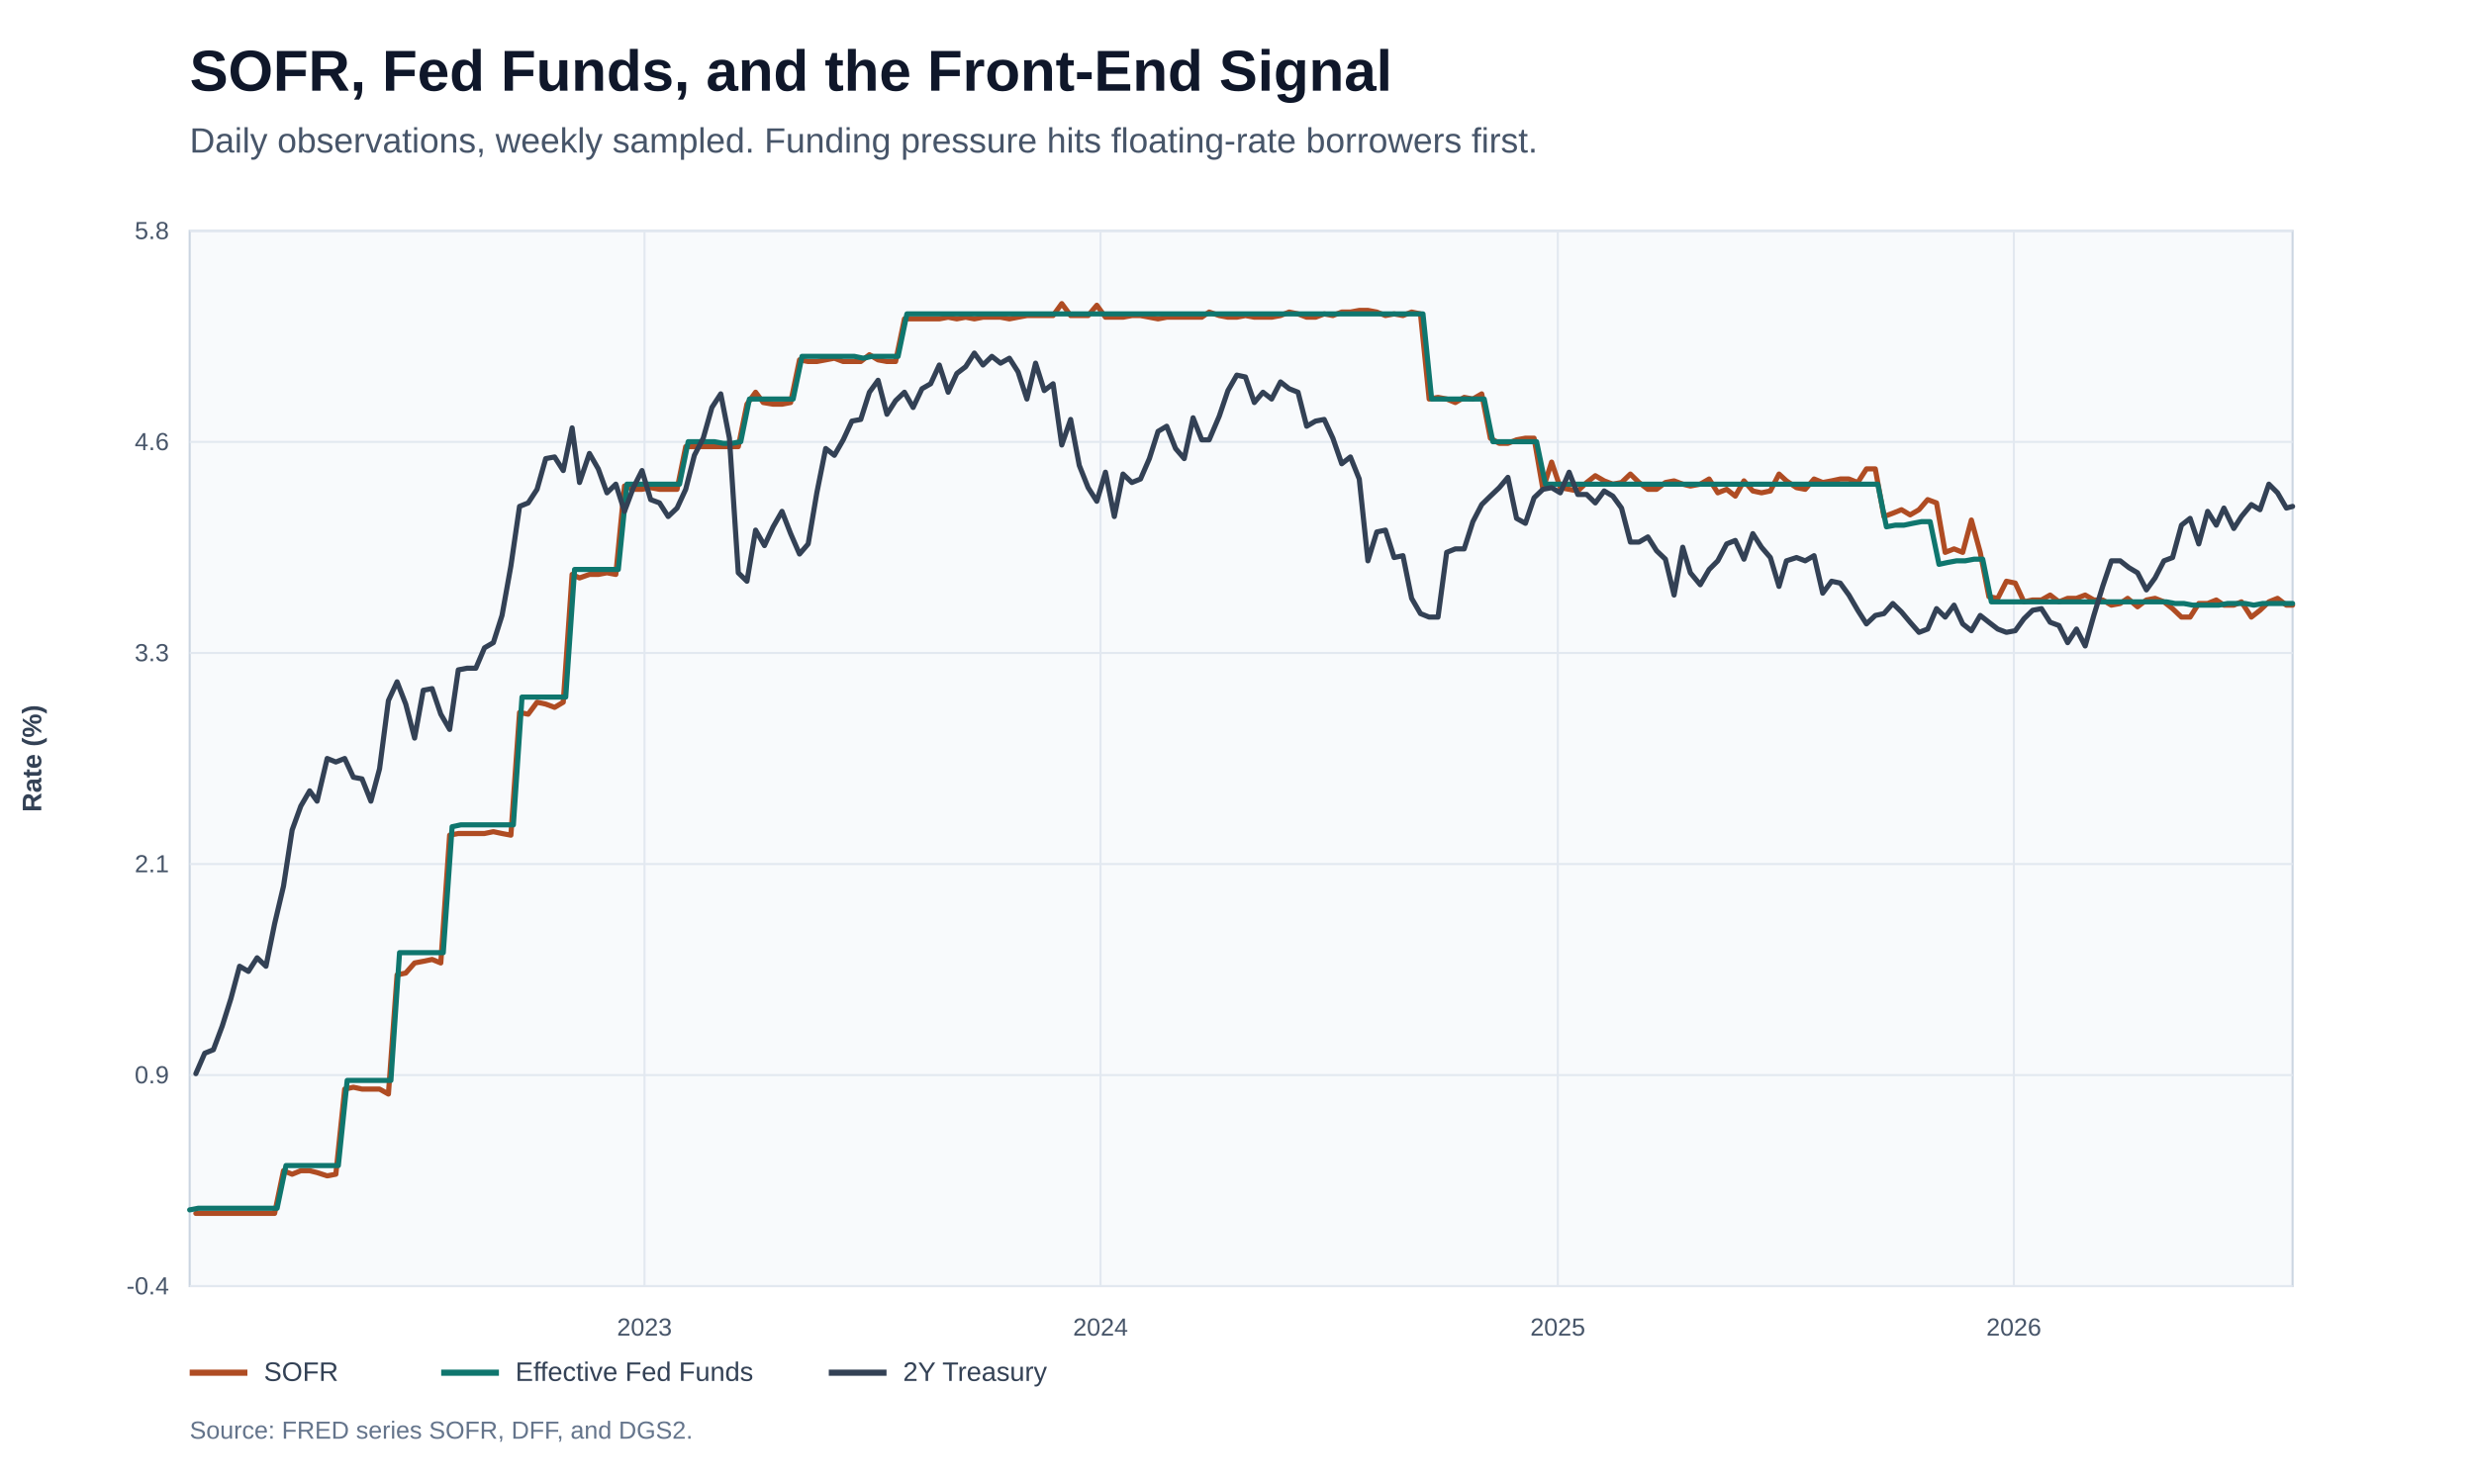
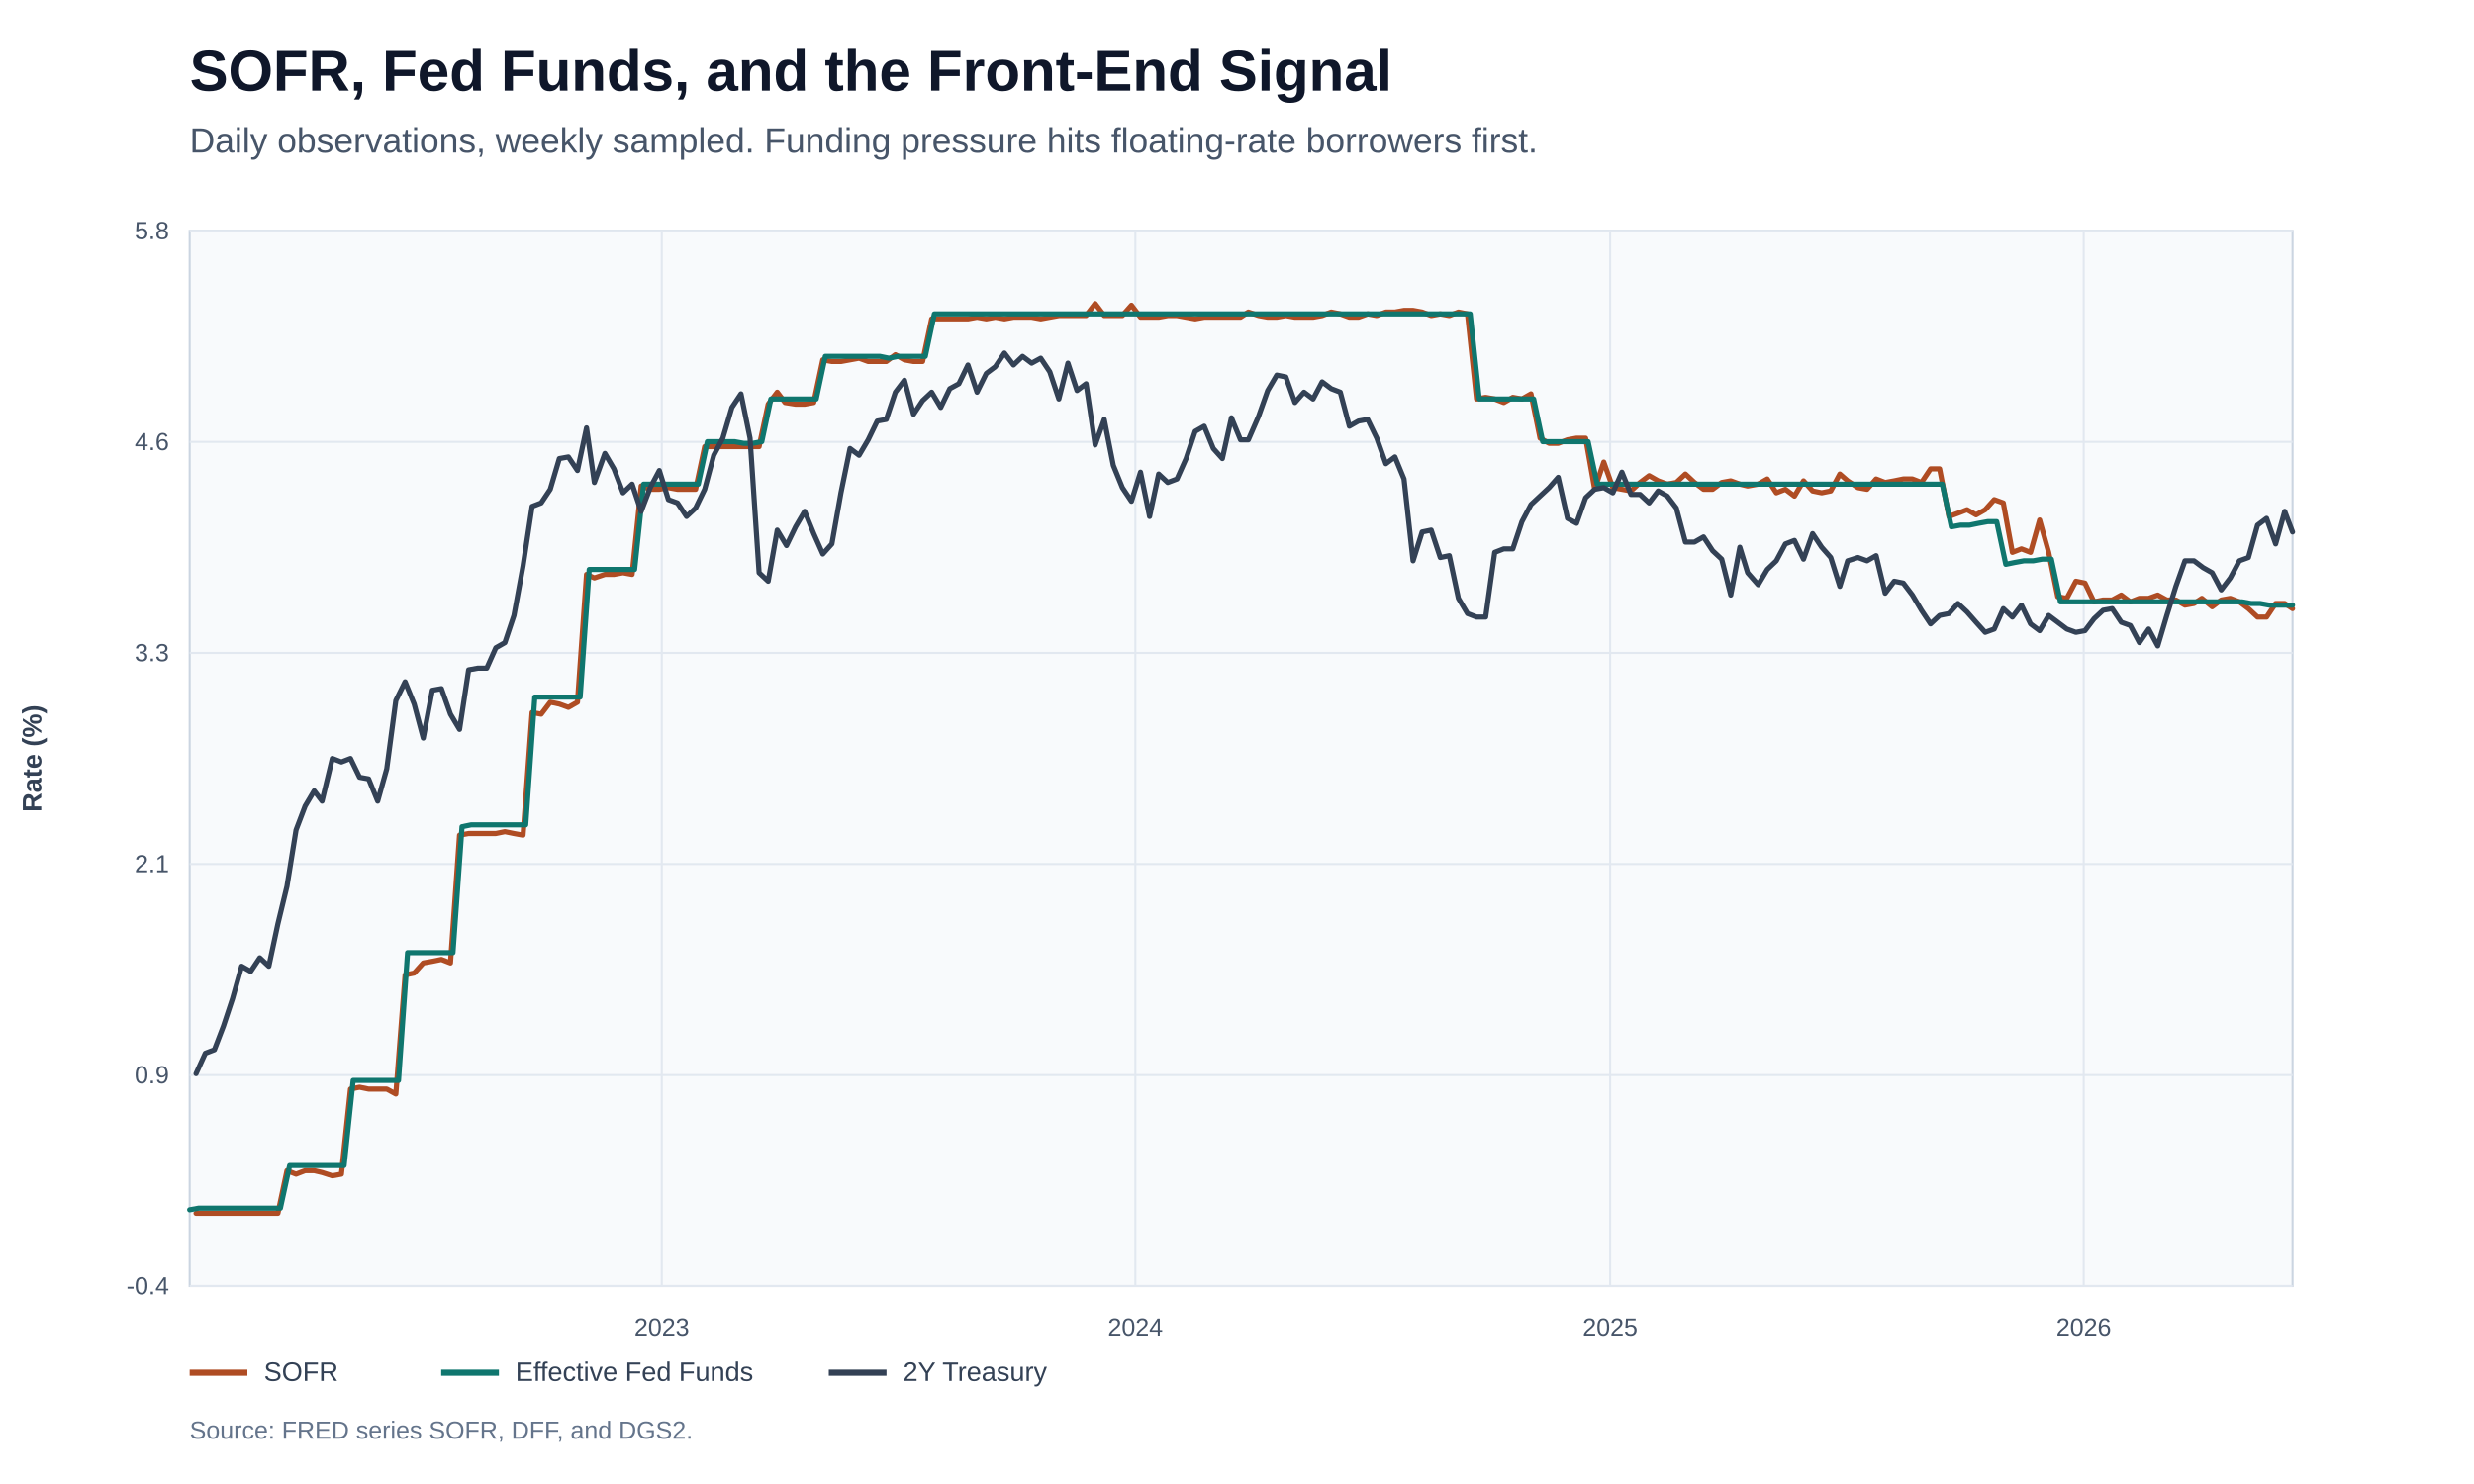
<svg xmlns="http://www.w3.org/2000/svg" viewBox="0 0 1200 720" role="img">
  <style>
  .title { font: 700 28px Arial, sans-serif; fill: #0f172a; }
  .subtitle { font: 400 17px Arial, sans-serif; fill: #475569; }
  .axis { font: 12px Arial, sans-serif; fill: #475569; }
  .label { font: 700 13px Arial, sans-serif; fill: #334155; }
  .legend { font: 13px Arial, sans-serif; fill: #334155; }
  .note { font: 12px Arial, sans-serif; fill: #64748b; }
</style>
  <rect width="1200" height="720" fill="#ffffff" />
  <text x="92" y="44" class="title">SOFR, Fed Funds, and the Front-End Signal</text>
  <text x="92" y="74" class="subtitle">Daily observations, weekly sampled. Funding pressure hits floating-rate borrowers first.</text>
  <rect x="92" y="112" width="1020" height="512" fill="#f8fafc" stroke="#cbd5e1" />
  <line x1="92" y1="624.0" x2="1112" y2="624.0" stroke="#e2e8f0" stroke-width="1" />
  <text x="82" y="628.0" text-anchor="end" class="axis">-0.4</text>
  <line x1="92" y1="521.6" x2="1112" y2="521.6" stroke="#e2e8f0" stroke-width="1" />
  <text x="82" y="525.6" text-anchor="end" class="axis">0.9</text>
  <line x1="92" y1="419.2" x2="1112" y2="419.2" stroke="#e2e8f0" stroke-width="1" />
  <text x="82" y="423.2" text-anchor="end" class="axis">2.1</text>
  <line x1="92" y1="316.8" x2="1112" y2="316.8" stroke="#e2e8f0" stroke-width="1" />
  <text x="82" y="320.8" text-anchor="end" class="axis">3.3</text>
  <line x1="92" y1="214.4" x2="1112" y2="214.4" stroke="#e2e8f0" stroke-width="1" />
  <text x="82" y="218.4" text-anchor="end" class="axis">4.6</text>
  <line x1="92" y1="112.0" x2="1112" y2="112.0" stroke="#e2e8f0" stroke-width="1" />
  <text x="82" y="116.0" text-anchor="end" class="axis">5.8</text>
-   <line x1="312.6" y1="112" x2="312.6" y2="624" stroke="#e2e8f0" stroke-width="1" />
-   <text x="312.6" y="648" text-anchor="middle" class="axis">2023</text>
-   <line x1="533.8" y1="112" x2="533.8" y2="624" stroke="#e2e8f0" stroke-width="1" />
-   <text x="533.8" y="648" text-anchor="middle" class="axis">2024</text>
-   <line x1="755.6" y1="112" x2="755.6" y2="624" stroke="#e2e8f0" stroke-width="1" />
-   <text x="755.6" y="648" text-anchor="middle" class="axis">2025</text>
-   <line x1="976.8" y1="112" x2="976.8" y2="624" stroke="#e2e8f0" stroke-width="1" />
-   <text x="976.8" y="648" text-anchor="middle" class="axis">2026</text>
-   <polyline points="95.0,588.7 99.3,588.7 103.5,588.7 107.8,588.7 112.0,588.7 116.2,588.7 120.5,588.7 124.7,588.7 129.0,588.7 133.2,588.7 137.5,568.0 141.7,569.7 145.9,568.0 150.2,568.0 153.8,568.9 158.7,570.5 162.9,569.7 167.2,528.4 171.4,527.5 175.6,528.4 179.9,528.4 184.1,528.4 188.4,530.8 192.6,473.0 196.8,472.1 201.1,467.2 205.3,466.4 209.6,465.5 213.8,467.2 218.1,405.2 222.3,404.4 226.5,404.4 230.8,404.4 235.0,404.4 239.3,403.5 243.5,404.4 247.8,405.2 252.0,345.7 256.2,346.5 260.5,340.7 264.7,341.6 269.0,343.2 273.2,340.7 277.5,278.7 281.1,280.4 285.9,278.7 290.2,278.7 294.4,277.9 298.7,278.7 302.9,235.8 307.2,237.4 311.4,237.4 315.6,236.6 319.9,237.4 324.1,237.4 328.4,237.4 332.6,216.7 336.8,216.7 341.1,216.7 345.3,216.7 349.6,216.7 353.8,216.7 358.1,216.7 362.3,196.1 366.5,190.3 370.2,195.3 375.0,196.1 379.3,196.1 383.5,195.3 387.8,174.6 392.0,175.4 396.2,175.4 400.5,174.6 404.7,173.8 409.0,175.4 413.2,175.4 417.5,175.4 421.7,172.1 425.9,174.6 430.2,175.4 434.4,175.4 438.7,154.7 442.9,154.7 447.2,154.7 451.4,154.7 455.6,154.7 459.9,153.9 464.1,154.7 468.4,153.9 472.6,154.7 476.8,153.9 481.1,153.9 485.3,153.9 489.6,154.7 493.8,153.9 498.1,153.1 502.3,153.1 506.5,153.1 510.8,153.1 515.0,147.3 519.3,153.1 523.5,153.1 527.8,153.1 532.0,148.1 536.2,153.9 540.5,153.9 544.7,153.9 549.0,153.1 553.2,153.1 557.5,153.9 561.7,154.7 565.9,153.9 570.2,153.9 574.4,153.9 578.7,153.9 582.9,153.9 586.5,151.4 591.4,153.1 595.6,153.9 599.9,153.9 604.1,153.1 608.4,153.9 612.6,153.9 616.8,153.9 621.1,153.1 625.3,151.4 629.6,152.3 633.8,153.9 638.1,153.9 642.3,152.3 646.5,153.1 650.8,151.4 655.0,151.4 659.3,150.6 663.5,150.6 667.8,151.4 672.0,153.1 676.2,152.3 680.5,153.1 684.7,151.4 689.0,152.3 693.2,193.6 697.5,192.8 701.7,193.6 705.9,195.3 710.2,192.8 714.4,193.6 718.7,191.1 722.9,212.6 727.2,215.1 731.4,215.1 735.6,213.4 739.9,212.6 744.1,212.6 748.4,237.4 752.6,224.2 756.8,236.6 761.1,237.4 765.3,238.2 769.6,234.1 773.8,230.8 778.1,233.3 782.3,234.9 786.5,234.1 790.8,230.0 795.0,234.1 799.3,237.4 803.5,237.4 807.8,234.1 812.0,233.3 816.2,234.9 819.9,235.8 824.7,234.9 829.0,232.4 833.2,239.1 837.5,237.4 841.7,240.7 845.9,233.3 850.2,238.2 854.4,239.1 858.7,238.2 862.9,230.0 866.5,233.3 871.4,236.6 875.6,237.4 879.9,232.4 884.1,234.1 888.4,233.3 892.6,232.4 896.8,232.4 901.1,234.1 905.3,227.5 909.6,227.5 913.8,250.6 918.1,249.0 922.3,247.3 926.5,249.8 930.8,247.3 935.0,242.4 939.3,244.0 943.5,268.0 947.8,266.3 952.0,268.0 956.2,252.3 960.5,268.0 964.7,289.5 969.0,290.3 973.2,282.0 977.5,282.9 981.7,292.0 985.9,291.1 990.2,291.1 994.4,288.7 998.7,292.0 1002.9,290.3 1007.2,290.3 1011.4,288.7 1015.6,291.1 1019.9,291.1 1024.1,293.6 1028.4,292.8 1032.0,290.3 1036.8,294.4 1041.1,291.1 1045.3,290.3 1049.6,292.0 1053.8,295.3 1058.1,299.4 1062.3,299.4 1066.5,292.8 1070.8,292.8 1075.0,291.1 1078.7,293.6 1083.5,293.6 1087.2,292.0 1092.0,299.4 1096.2,296.1 1100.5,292.0 1104.7,290.3 1109.0,293.6 1112.0,293.6" fill="none" stroke="#af4c23" stroke-width="2.5" stroke-linejoin="round" stroke-linecap="round" />
-   <polyline points="92.0,587.0 96.2,586.2 100.5,586.2 104.7,586.2 109.0,586.2 113.2,586.2 117.5,586.2 121.7,586.2 125.9,586.2 130.2,586.2 134.4,586.2 138.7,565.5 142.9,565.5 147.2,565.5 151.4,565.5 155.6,565.5 159.9,565.5 164.1,565.5 168.4,524.2 172.6,524.2 176.8,524.2 181.1,524.2 185.3,524.2 189.6,524.2 193.8,462.2 198.1,462.2 202.3,462.2 206.5,462.2 210.8,462.2 215.0,462.2 219.3,401.1 223.5,400.2 227.8,400.2 232.0,400.2 236.2,400.2 240.5,400.2 244.7,400.2 249.0,400.2 253.2,338.2 257.5,338.2 261.7,338.2 265.9,338.2 270.2,338.2 274.4,338.2 278.7,276.3 282.9,276.3 287.2,276.3 291.4,276.3 295.6,276.3 299.9,276.3 304.1,234.9 308.4,234.9 312.6,234.9 316.8,234.9 321.1,234.9 325.3,234.9 329.6,234.9 333.8,214.3 338.1,214.3 342.3,214.3 346.5,214.3 350.8,215.1 355.0,215.1 359.3,214.3 363.5,193.6 367.8,193.6 372.0,193.6 376.2,193.6 380.5,193.6 384.7,193.6 389.0,172.9 393.2,172.9 397.5,172.9 401.7,172.9 405.9,172.9 410.2,172.9 414.4,172.9 418.7,173.8 422.9,172.9 427.2,172.9 431.4,172.9 435.6,172.9 439.9,152.3 444.1,152.3 448.4,152.3 452.6,152.3 456.8,152.3 461.1,152.3 465.3,152.3 469.6,152.3 473.8,152.3 478.1,152.3 482.3,152.3 486.5,152.3 490.8,152.3 495.0,152.3 499.3,152.3 503.5,152.3 507.8,152.3 512.0,152.3 516.2,152.3 520.5,152.3 524.7,152.3 529.0,152.3 533.2,152.3 537.5,152.3 541.7,152.3 545.9,152.3 550.2,152.3 554.4,152.3 558.7,152.3 562.9,152.3 567.2,152.3 571.4,152.3 575.6,152.3 579.9,152.3 584.1,152.3 588.4,152.3 592.6,152.3 596.8,152.3 601.1,152.3 605.3,152.3 609.6,152.3 613.8,152.3 618.1,152.3 622.3,152.3 626.5,152.3 630.8,152.3 635.0,152.3 639.3,152.3 643.5,152.3 647.8,152.3 652.0,152.3 656.2,152.3 660.5,152.3 664.7,152.3 669.0,152.3 673.2,152.3 677.5,152.3 681.7,152.3 685.9,152.3 690.2,152.3 694.4,193.6 698.7,193.6 702.9,193.6 707.2,193.6 711.4,193.6 715.6,193.6 719.9,193.6 724.1,214.3 728.4,214.3 732.6,214.3 736.8,214.3 741.1,214.3 745.3,214.3 749.6,234.9 753.8,234.9 758.1,234.9 762.3,234.9 766.5,234.9 770.8,234.9 775.0,234.9 779.3,234.9 783.5,234.9 787.8,234.9 792.0,234.9 796.2,234.9 800.5,234.9 804.7,234.9 809.0,234.9 813.2,234.9 817.5,234.9 821.7,234.9 825.9,234.9 830.2,234.9 834.4,234.9 838.7,234.9 842.9,234.9 847.2,234.9 851.4,234.9 855.6,234.9 859.9,234.9 864.1,234.9 868.4,234.9 872.6,234.9 876.8,234.9 881.1,234.9 885.3,234.9 889.6,234.9 893.8,234.9 898.1,234.9 902.3,234.9 906.5,234.9 910.8,234.9 915.0,255.6 919.3,254.8 923.5,254.8 927.8,253.9 932.0,253.1 936.2,253.1 940.5,273.8 944.7,272.9 949.0,272.1 953.2,272.1 957.5,271.3 961.7,271.3 965.9,292.0 970.2,292.0 974.4,292.0 978.7,292.0 982.9,292.0 987.2,292.0 991.4,292.0 995.6,292.0 999.9,292.0 1004.1,292.0 1008.4,292.0 1012.6,292.0 1016.8,292.0 1021.1,292.0 1025.3,292.0 1029.6,292.0 1033.8,292.0 1038.1,292.0 1042.3,292.0 1046.5,292.0 1050.8,292.0 1055.0,292.8 1059.3,292.8 1063.5,293.6 1067.8,293.6 1072.0,293.6 1076.2,293.6 1080.5,292.8 1084.7,292.8 1089.0,292.8 1093.2,293.6 1097.5,292.8 1101.7,292.8 1105.9,292.8 1110.2,292.8 1112.0,292.8" fill="none" stroke="#0f766e" stroke-width="2.5" stroke-linejoin="round" stroke-linecap="round" />
-   <polyline points="95.0,520.9 99.3,511.0 103.5,509.3 107.8,497.8 112.0,484.5 116.2,468.8 120.5,471.3 124.7,464.7 129.0,468.8 133.2,448.2 137.5,430.0 141.7,402.7 145.9,391.1 150.2,383.7 153.8,388.7 158.7,368.0 162.9,369.7 167.2,368.0 171.4,377.1 175.6,377.9 179.9,388.7 184.1,373.0 188.4,339.9 192.6,330.8 196.8,341.6 201.1,358.1 205.3,334.9 209.6,334.1 213.8,346.5 218.1,353.9 222.3,325.0 226.5,324.2 230.8,324.2 235.0,314.3 239.3,311.8 243.5,298.6 247.8,274.6 252.0,245.7 256.2,244.0 260.5,237.4 264.7,222.5 269.0,221.7 273.2,228.3 277.5,207.6 281.1,234.1 285.9,220.0 290.2,227.5 294.4,239.1 298.7,234.9 302.9,248.1 307.2,236.6 311.4,228.3 315.6,242.4 319.9,244.0 324.1,250.6 328.4,246.5 332.6,237.4 336.8,220.9 341.1,212.6 345.3,197.7 349.6,191.1 353.8,212.6 358.1,277.9 362.3,282.0 366.5,257.2 370.8,264.7 375.0,255.6 379.3,248.1 383.5,258.9 387.8,268.8 392.0,263.9 396.2,239.1 400.5,217.6 404.7,220.9 409.0,213.4 413.2,204.3 417.5,203.5 421.7,190.3 425.9,184.5 430.2,201.0 434.4,194.4 438.7,190.3 442.9,197.7 447.2,188.6 451.4,186.2 455.6,177.1 459.9,190.3 464.1,181.2 468.4,177.9 472.6,171.3 476.8,177.1 481.1,172.9 485.3,176.2 489.6,173.8 493.8,180.4 498.1,193.6 502.3,176.2 506.5,189.5 510.8,186.2 515.0,215.9 519.3,203.5 523.5,225.8 527.8,236.6 532.0,243.2 536.2,229.1 540.5,250.6 544.7,230.0 549.0,234.1 553.2,232.4 557.5,222.5 561.7,209.3 565.9,206.8 570.2,217.6 574.4,222.5 578.7,202.7 582.9,213.4 586.5,213.4 591.4,201.9 595.6,189.5 599.9,182.0 604.1,182.9 608.4,195.3 612.6,190.3 616.8,193.6 621.1,185.3 625.3,188.6 629.6,190.3 633.8,206.8 638.1,204.3 642.3,203.5 646.5,212.6 650.8,225.0 655.0,221.7 659.3,232.4 663.5,272.1 667.8,258.1 672.0,257.2 676.2,270.5 680.5,269.6 684.7,290.3 689.0,297.7 693.2,299.4 697.5,299.4 701.7,268.0 705.9,266.3 710.2,266.3 714.4,253.1 718.7,244.8 722.9,240.7 727.2,236.6 731.4,231.6 735.6,251.5 739.9,253.9 744.1,241.5 748.4,237.4 752.6,236.6 756.8,239.1 761.1,229.1 765.3,239.9 769.6,239.9 773.8,244.0 778.1,238.2 782.3,240.7 786.5,246.5 790.8,263.0 795.0,263.0 799.3,260.5 803.5,267.2 807.8,271.3 812.0,288.7 816.2,265.5 819.9,277.9 824.7,283.7 829.0,276.3 833.2,272.1 837.5,263.9 841.7,262.2 845.9,271.3 850.2,258.9 854.4,265.5 858.7,270.5 862.9,284.5 866.5,272.1 871.4,270.5 875.6,272.1 879.9,269.6 884.1,287.8 888.4,282.0 892.6,282.9 896.8,288.7 901.1,296.1 905.3,302.7 909.6,298.6 913.8,297.7 918.1,292.8 922.3,296.9 926.5,301.9 930.8,306.8 935.0,305.2 939.3,295.3 943.5,299.4 947.8,293.6 952.0,302.7 956.2,306.0 960.5,298.6 964.7,301.9 969.0,305.2 973.2,306.8 977.5,306.0 981.7,300.2 985.9,296.1 990.2,295.3 994.4,301.9 998.7,303.5 1002.9,311.8 1007.2,305.2 1011.4,313.4 1015.6,298.6 1019.9,284.5 1024.1,272.1 1028.4,272.1 1032.6,275.4 1036.8,277.9 1041.1,286.2 1045.3,280.4 1049.6,272.1 1053.8,270.5 1058.1,254.8 1062.3,251.5 1066.5,263.9 1070.8,248.1 1075.0,254.8 1078.7,246.5 1083.5,256.4 1087.2,250.6 1092.0,244.8 1096.2,247.3 1100.5,234.9 1104.7,239.1 1109.0,246.5 1112.0,245.7" fill="none" stroke="#334155" stroke-width="2.5" stroke-linejoin="round" stroke-linecap="round" />
+   <line x1="321.0" y1="112" x2="321.0" y2="624" stroke="#e2e8f0" stroke-width="1" />
+   <text x="321.0" y="648" text-anchor="middle" class="axis">2023</text>
+   <line x1="550.7" y1="112" x2="550.7" y2="624" stroke="#e2e8f0" stroke-width="1" />
+   <text x="550.7" y="648" text-anchor="middle" class="axis">2024</text>
+   <line x1="781.0" y1="112" x2="781.0" y2="624" stroke="#e2e8f0" stroke-width="1" />
+   <text x="781.0" y="648" text-anchor="middle" class="axis">2025</text>
+   <line x1="1010.7" y1="112" x2="1010.7" y2="624" stroke="#e2e8f0" stroke-width="1" />
+   <text x="1010.7" y="648" text-anchor="middle" class="axis">2026</text>
+   <polyline points="95.1,588.7 99.6,588.7 104.0,588.7 108.4,588.7 112.8,588.7 117.2,588.7 121.6,588.7 126.0,588.7 130.4,588.7 134.8,588.7 139.2,568.0 143.6,569.7 148.0,568.0 152.4,568.0 156.2,568.9 161.2,570.5 165.6,569.7 170.0,528.4 174.4,527.5 178.8,528.4 183.2,528.4 187.6,528.4 192.0,530.8 196.5,473.0 200.9,472.1 205.3,467.2 209.7,466.4 214.1,465.5 218.5,467.2 222.9,405.2 227.3,404.4 231.7,404.4 236.1,404.4 240.5,404.4 244.9,403.5 249.3,404.4 253.7,405.2 258.1,345.7 262.5,346.5 266.9,340.7 271.3,341.6 275.7,343.2 280.1,340.7 284.5,278.7 288.3,280.4 293.4,278.7 297.8,278.7 302.2,277.9 306.6,278.7 311.0,235.8 315.4,237.4 319.8,237.4 324.2,236.6 328.6,237.4 333.0,237.4 337.4,237.4 341.8,216.7 346.2,216.7 350.6,216.7 355.0,216.7 359.4,216.7 363.8,216.7 368.2,216.7 372.6,196.1 377.0,190.3 380.8,195.3 385.9,196.1 390.3,196.1 394.7,195.3 399.1,174.6 403.5,175.4 407.9,175.4 412.3,174.6 416.7,173.8 421.1,175.4 425.5,175.4 429.9,175.4 434.3,172.1 438.7,174.6 443.1,175.4 447.5,175.4 451.9,154.7 456.3,154.7 460.7,154.7 465.1,154.7 469.5,154.7 473.9,153.9 478.4,154.7 482.8,153.9 487.2,154.7 491.6,153.9 496.0,153.9 500.4,153.9 504.8,154.7 509.2,153.9 513.6,153.1 518.0,153.1 522.4,153.1 526.8,153.1 531.2,147.3 535.6,153.1 540.0,153.1 544.4,153.1 548.8,148.1 553.2,153.9 557.6,153.9 562.0,153.9 566.4,153.1 570.9,153.1 575.3,153.9 579.7,154.7 584.1,153.9 588.5,153.9 592.9,153.9 597.3,153.9 601.7,153.9 605.5,151.4 610.5,153.1 614.9,153.9 619.3,153.9 623.7,153.1 628.1,153.9 632.5,153.9 636.9,153.9 641.3,153.1 645.7,151.4 650.1,152.3 654.5,153.9 658.9,153.9 663.4,152.3 667.8,153.1 672.2,151.4 676.6,151.4 681.0,150.6 685.4,150.6 689.8,151.4 694.2,153.1 698.6,152.3 703.0,153.1 707.4,151.4 711.8,152.3 716.2,193.6 720.6,192.8 725.0,193.6 729.4,195.3 733.8,192.8 738.2,193.6 742.6,191.1 747.0,212.6 751.4,215.1 755.8,215.1 760.3,213.4 764.7,212.6 769.1,212.6 773.5,237.4 777.9,224.2 782.3,236.6 786.7,237.4 791.1,238.2 795.5,234.1 799.9,230.8 804.3,233.3 808.7,234.9 813.1,234.1 817.5,230.0 821.9,234.1 826.3,237.4 830.7,237.4 835.1,234.1 839.5,233.3 843.9,234.9 847.7,235.8 852.8,234.9 857.2,232.4 861.6,239.1 866.0,237.4 870.4,240.7 874.8,233.3 879.2,238.2 883.6,239.1 888.0,238.2 892.4,230.0 896.2,233.3 901.2,236.6 905.6,237.4 910.0,232.4 914.4,234.1 918.8,233.3 923.2,232.4 927.6,232.4 932.0,234.1 936.4,227.5 940.8,227.5 945.3,250.6 949.7,249.0 954.1,247.3 958.5,249.8 962.9,247.3 967.3,242.4 971.7,244.0 976.1,268.0 980.5,266.3 984.9,268.0 989.3,252.3 993.7,268.0 998.1,289.5 1002.5,290.3 1006.9,282.0 1011.3,282.9 1015.7,292.0 1020.1,291.1 1024.5,291.1 1028.9,288.7 1033.3,292.0 1037.7,290.3 1042.2,290.3 1046.6,288.7 1051.0,291.1 1055.4,291.1 1059.8,293.6 1064.2,292.8 1068.0,290.3 1073.0,294.4 1077.4,291.1 1081.8,290.3 1086.2,292.0 1090.6,295.3 1095.0,299.4 1099.4,299.4 1103.8,292.8 1108.2,292.8 1112.0,295.3" fill="none" stroke="#af4c23" stroke-width="2.5" stroke-linejoin="round" stroke-linecap="round" />
+   <polyline points="92.0,587.0 96.4,586.2 100.8,586.2 105.2,586.2 109.6,586.2 114.0,586.2 118.4,586.2 122.8,586.2 127.2,586.2 131.6,586.2 136.0,586.2 140.5,565.5 144.9,565.5 149.3,565.5 153.7,565.5 158.1,565.5 162.5,565.5 166.9,565.5 171.3,524.2 175.7,524.2 180.1,524.2 184.5,524.2 188.9,524.2 193.3,524.2 197.7,462.2 202.1,462.2 206.5,462.2 210.9,462.2 215.3,462.2 219.7,462.2 224.1,401.1 228.5,400.2 233.0,400.2 237.4,400.2 241.8,400.2 246.2,400.2 250.6,400.2 255.0,400.2 259.4,338.2 263.8,338.2 268.2,338.2 272.6,338.2 277.0,338.2 281.4,338.2 285.8,276.3 290.2,276.3 294.6,276.3 299.0,276.3 303.4,276.3 307.8,276.3 312.2,234.9 316.6,234.9 321.0,234.9 325.4,234.9 329.9,234.9 334.3,234.9 338.7,234.9 343.1,214.3 347.5,214.3 351.9,214.3 356.3,214.3 360.7,215.1 365.1,215.1 369.5,214.3 373.9,193.6 378.3,193.6 382.7,193.6 387.1,193.6 391.5,193.6 395.9,193.6 400.3,172.9 404.7,172.9 409.1,172.9 413.5,172.9 417.9,172.9 422.4,172.9 426.8,172.9 431.2,173.8 435.6,172.9 440.0,172.9 444.4,172.9 448.8,172.9 453.2,152.3 457.6,152.3 462.0,152.3 466.4,152.3 470.8,152.3 475.2,152.3 479.6,152.3 484.0,152.3 488.4,152.3 492.8,152.3 497.2,152.3 501.6,152.3 506.0,152.3 510.4,152.3 514.9,152.3 519.3,152.3 523.7,152.3 528.1,152.3 532.5,152.3 536.9,152.3 541.3,152.3 545.7,152.3 550.1,152.3 554.5,152.3 558.9,152.3 563.3,152.3 567.7,152.3 572.1,152.3 576.5,152.3 580.9,152.3 585.3,152.3 589.7,152.3 594.1,152.3 598.5,152.3 602.9,152.3 607.3,152.3 611.8,152.3 616.2,152.3 620.6,152.3 625.0,152.3 629.4,152.3 633.8,152.3 638.2,152.3 642.6,152.3 647.0,152.3 651.4,152.3 655.8,152.3 660.2,152.3 664.6,152.3 669.0,152.3 673.4,152.3 677.8,152.3 682.2,152.3 686.6,152.3 691.0,152.3 695.4,152.3 699.8,152.3 704.3,152.3 708.7,152.3 713.1,152.3 717.5,193.6 721.9,193.6 726.3,193.6 730.7,193.6 735.1,193.6 739.5,193.6 743.9,193.6 748.3,214.3 752.7,214.3 757.1,214.3 761.5,214.3 765.9,214.3 770.3,214.3 774.7,234.9 779.1,234.9 783.5,234.9 787.9,234.9 792.3,234.9 796.8,234.9 801.2,234.9 805.6,234.9 810.0,234.9 814.4,234.9 818.8,234.9 823.2,234.9 827.6,234.9 832.0,234.9 836.4,234.9 840.8,234.9 845.2,234.9 849.6,234.9 854.0,234.9 858.4,234.9 862.8,234.9 867.2,234.9 871.6,234.9 876.0,234.9 880.4,234.9 884.8,234.9 889.2,234.9 893.7,234.9 898.1,234.9 902.5,234.9 906.9,234.9 911.3,234.9 915.7,234.9 920.1,234.9 924.5,234.9 928.9,234.9 933.3,234.9 937.7,234.9 942.1,234.9 946.5,255.6 950.9,254.8 955.3,254.8 959.7,253.9 964.1,253.1 968.5,253.1 972.9,273.8 977.3,272.9 981.7,272.1 986.2,272.1 990.6,271.3 995.0,271.3 999.4,292.0 1003.8,292.0 1008.2,292.0 1012.6,292.0 1017.0,292.0 1021.4,292.0 1025.8,292.0 1030.2,292.0 1034.6,292.0 1039.0,292.0 1043.4,292.0 1047.8,292.0 1052.2,292.0 1056.6,292.0 1061.0,292.0 1065.4,292.0 1069.8,292.0 1074.2,292.0 1078.7,292.0 1083.1,292.0 1087.5,292.0 1091.9,292.8 1096.3,292.8 1100.7,293.6 1105.1,293.6 1109.5,293.6 1112.0,293.6" fill="none" stroke="#0f766e" stroke-width="2.5" stroke-linejoin="round" stroke-linecap="round" />
+   <polyline points="95.1,520.9 99.6,511.0 104.0,509.3 108.4,497.8 112.8,484.5 117.2,468.8 121.6,471.3 126.0,464.7 130.4,468.8 134.8,448.2 139.2,430.0 143.6,402.7 148.0,391.1 152.4,383.7 156.2,388.7 161.2,368.0 165.6,369.7 170.0,368.0 174.4,377.1 178.8,377.9 183.2,388.7 187.6,373.0 192.0,339.9 196.5,330.8 200.9,341.6 205.3,358.1 209.7,334.9 214.1,334.1 218.5,346.5 222.9,353.9 227.3,325.0 231.7,324.2 236.1,324.2 240.5,314.3 244.9,311.8 249.3,298.6 253.7,274.6 258.1,245.7 262.5,244.0 266.9,237.4 271.3,222.5 275.7,221.7 280.1,228.3 284.5,207.6 288.3,234.1 293.4,220.0 297.8,227.5 302.2,239.1 306.6,234.9 311.0,248.1 315.4,236.6 319.8,228.3 324.2,242.4 328.6,244.0 333.0,250.6 337.4,246.5 341.8,237.4 346.2,220.9 350.6,212.6 355.0,197.7 359.4,191.1 363.8,212.6 368.2,277.9 372.6,282.0 377.0,257.2 381.5,264.7 385.9,255.6 390.3,248.1 394.7,258.9 399.1,268.8 403.5,263.9 407.9,239.1 412.3,217.6 416.7,220.9 421.1,213.4 425.5,204.3 429.9,203.5 434.3,190.3 438.7,184.5 443.1,201.0 447.5,194.4 451.9,190.3 456.3,197.7 460.7,188.6 465.1,186.2 469.5,177.1 473.9,190.3 478.4,181.2 482.8,177.9 487.2,171.3 491.6,177.1 496.0,172.9 500.4,176.2 504.8,173.8 509.2,180.4 513.6,193.6 518.0,176.2 522.4,189.5 526.8,186.2 531.2,215.9 535.6,203.5 540.0,225.8 544.4,236.6 548.8,243.2 553.2,229.1 557.6,250.6 562.0,230.0 566.4,234.1 570.9,232.4 575.3,222.5 579.7,209.3 584.1,206.8 588.5,217.6 592.9,222.5 597.3,202.7 601.7,213.4 605.5,213.4 610.5,201.9 614.9,189.5 619.3,182.0 623.7,182.9 628.1,195.3 632.5,190.3 636.9,193.6 641.3,185.3 645.7,188.6 650.1,190.3 654.5,206.8 658.9,204.3 663.4,203.5 667.8,212.6 672.2,225.0 676.6,221.7 681.0,232.4 685.4,272.1 689.8,258.1 694.2,257.2 698.6,270.5 703.0,269.6 707.4,290.3 711.8,297.7 716.2,299.4 720.6,299.4 725.0,268.0 729.4,266.3 733.8,266.3 738.2,253.1 742.6,244.8 747.0,240.7 751.4,236.6 755.8,231.6 760.3,251.5 764.7,253.9 769.1,241.5 773.5,237.4 777.9,236.6 782.3,239.1 786.7,229.1 791.1,239.9 795.5,239.9 799.9,244.0 804.3,238.2 808.7,240.7 813.1,246.5 817.5,263.0 821.9,263.0 826.3,260.5 830.7,267.2 835.1,271.3 839.5,288.7 843.9,265.5 847.7,277.9 852.8,283.7 857.2,276.3 861.6,272.1 866.0,263.9 870.4,262.2 874.8,271.3 879.2,258.9 883.6,265.5 888.0,270.5 892.4,284.5 896.2,272.1 901.2,270.5 905.6,272.1 910.0,269.6 914.4,287.8 918.8,282.0 923.2,282.9 927.6,288.7 932.0,296.1 936.4,302.7 940.8,298.6 945.3,297.7 949.7,292.8 954.1,296.9 958.5,301.9 962.9,306.8 967.3,305.2 971.7,295.3 976.1,299.4 980.5,293.6 984.9,302.7 989.3,306.0 993.7,298.6 998.1,301.9 1002.5,305.2 1006.9,306.8 1011.3,306.0 1015.7,300.2 1020.1,296.1 1024.5,295.3 1028.9,301.9 1033.3,303.5 1037.7,311.8 1042.2,305.2 1046.6,313.4 1051.0,298.6 1055.4,284.5 1059.8,272.1 1064.2,272.1 1068.6,275.4 1073.0,277.9 1077.4,286.2 1081.8,280.4 1086.2,272.1 1090.6,270.5 1095.0,254.8 1099.4,251.5 1103.8,263.9 1108.2,248.1 1112.0,258.1" fill="none" stroke="#334155" stroke-width="2.5" stroke-linejoin="round" stroke-linecap="round" />
  <text x="20" y="368.0" transform="rotate(-90 20 368.0)" class="label" text-anchor="middle">Rate (%)</text>
  <line x1="92" y1="666" x2="120" y2="666" stroke="#af4c23" stroke-width="3" />
  <text x="128" y="670" class="legend">SOFR</text>
  <line x1="214" y1="666" x2="242" y2="666" stroke="#0f766e" stroke-width="3" />
  <text x="250" y="670" class="legend">Effective Fed Funds</text>
  <line x1="402" y1="666" x2="430" y2="666" stroke="#334155" stroke-width="3" />
  <text x="438" y="670" class="legend">2Y Treasury</text>
  <text x="92" y="698" class="note">Source: FRED series SOFR, DFF, and DGS2.</text>
</svg>
